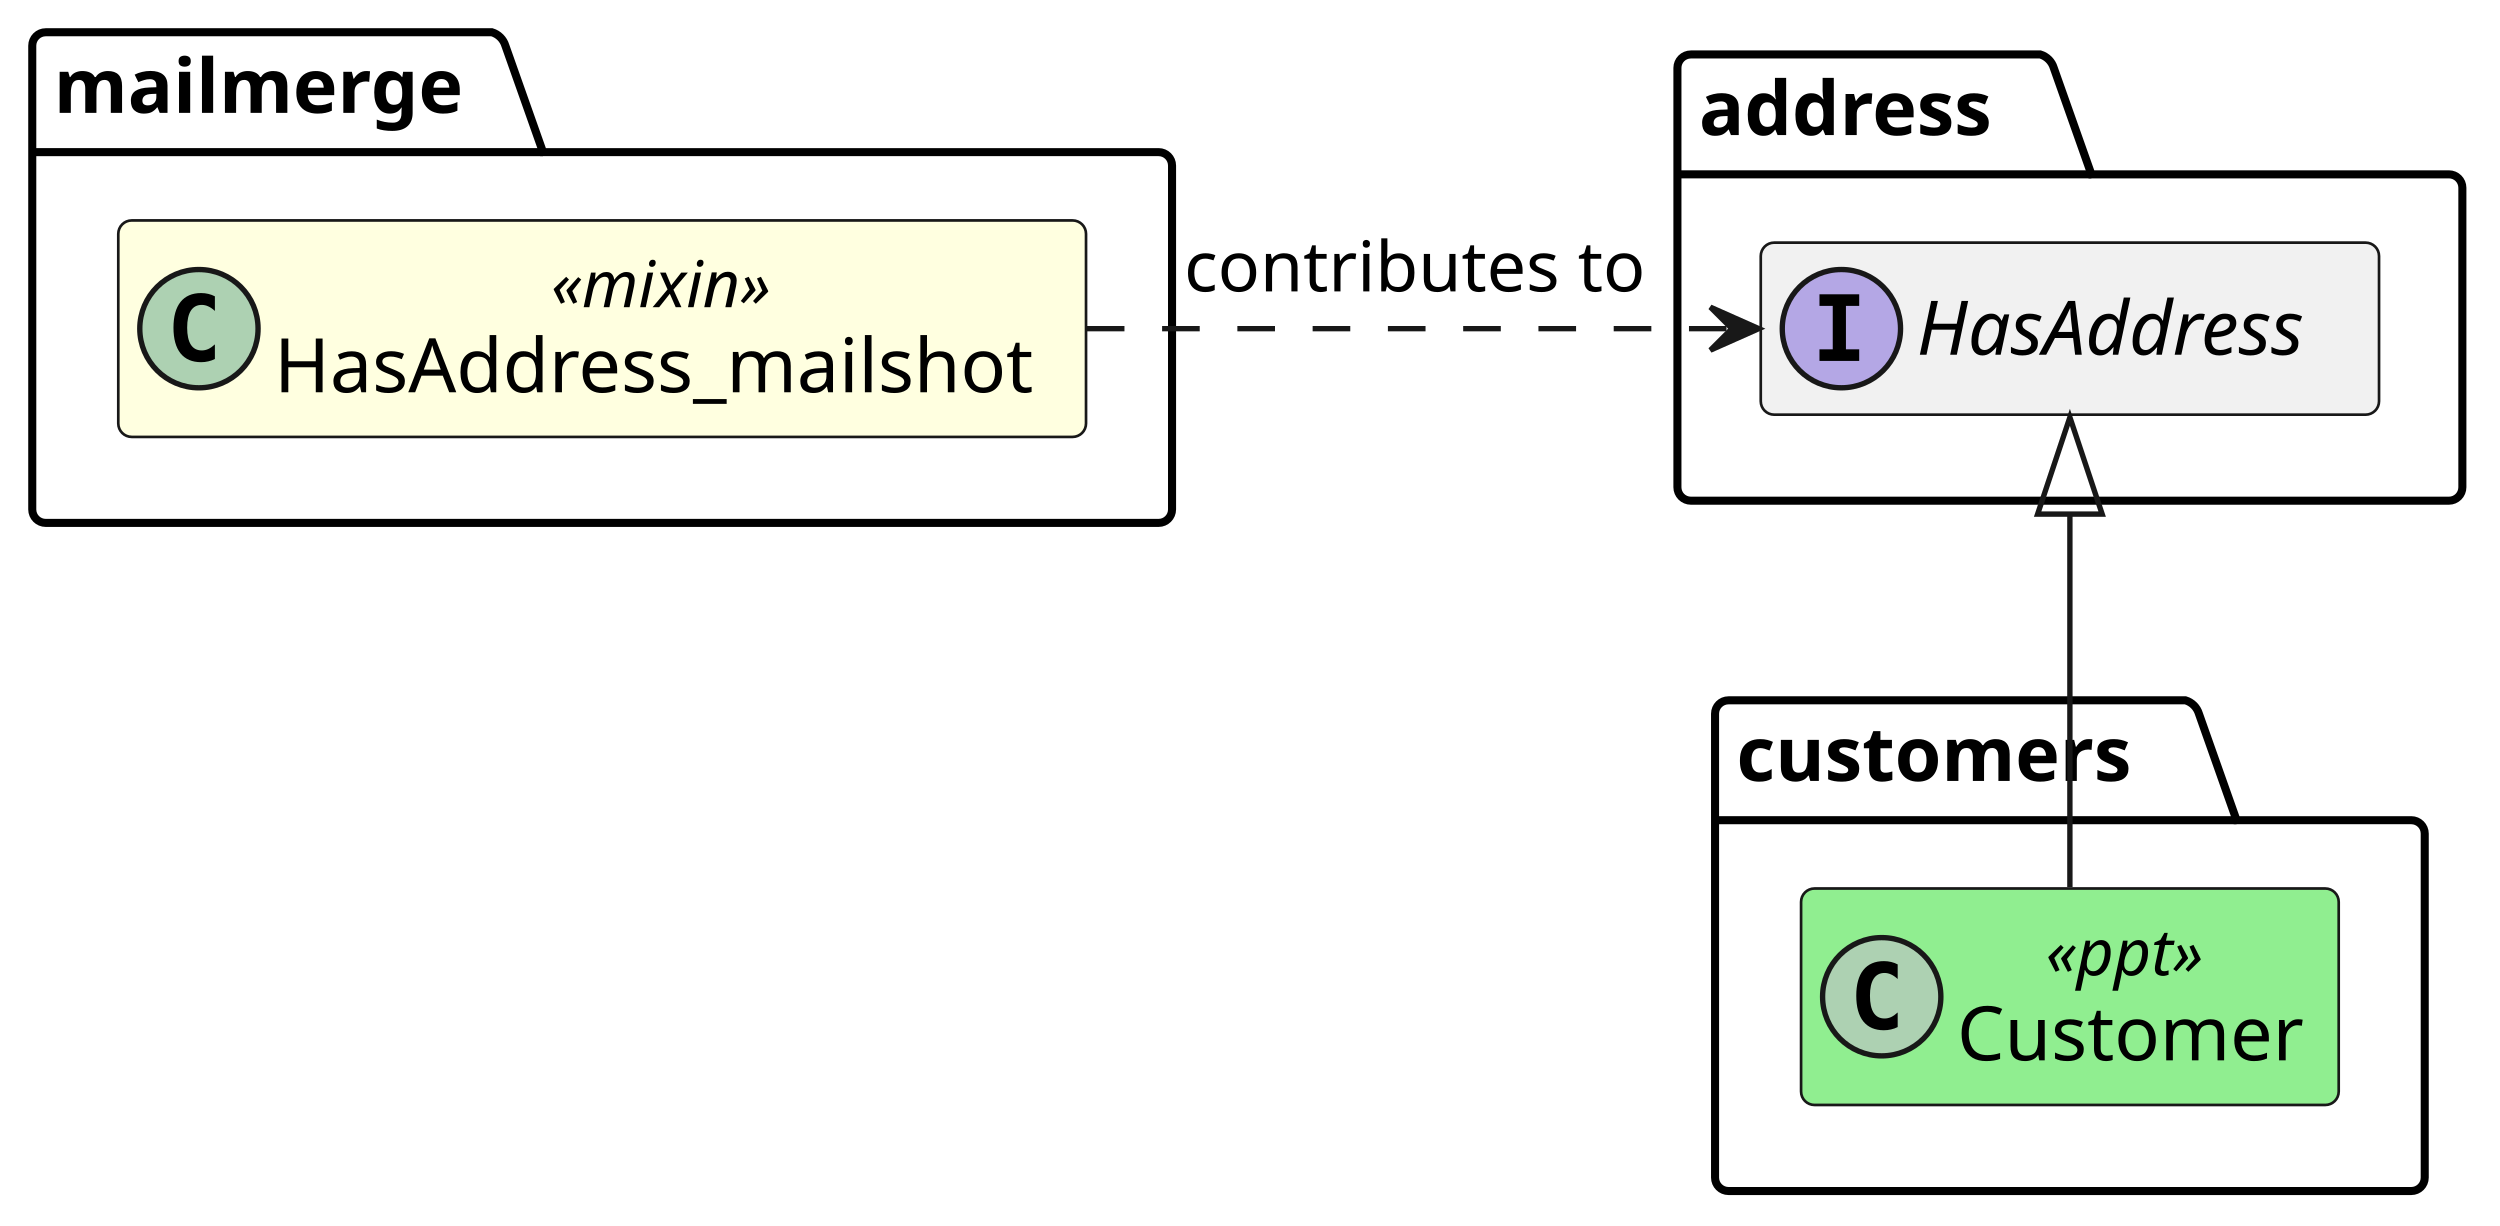
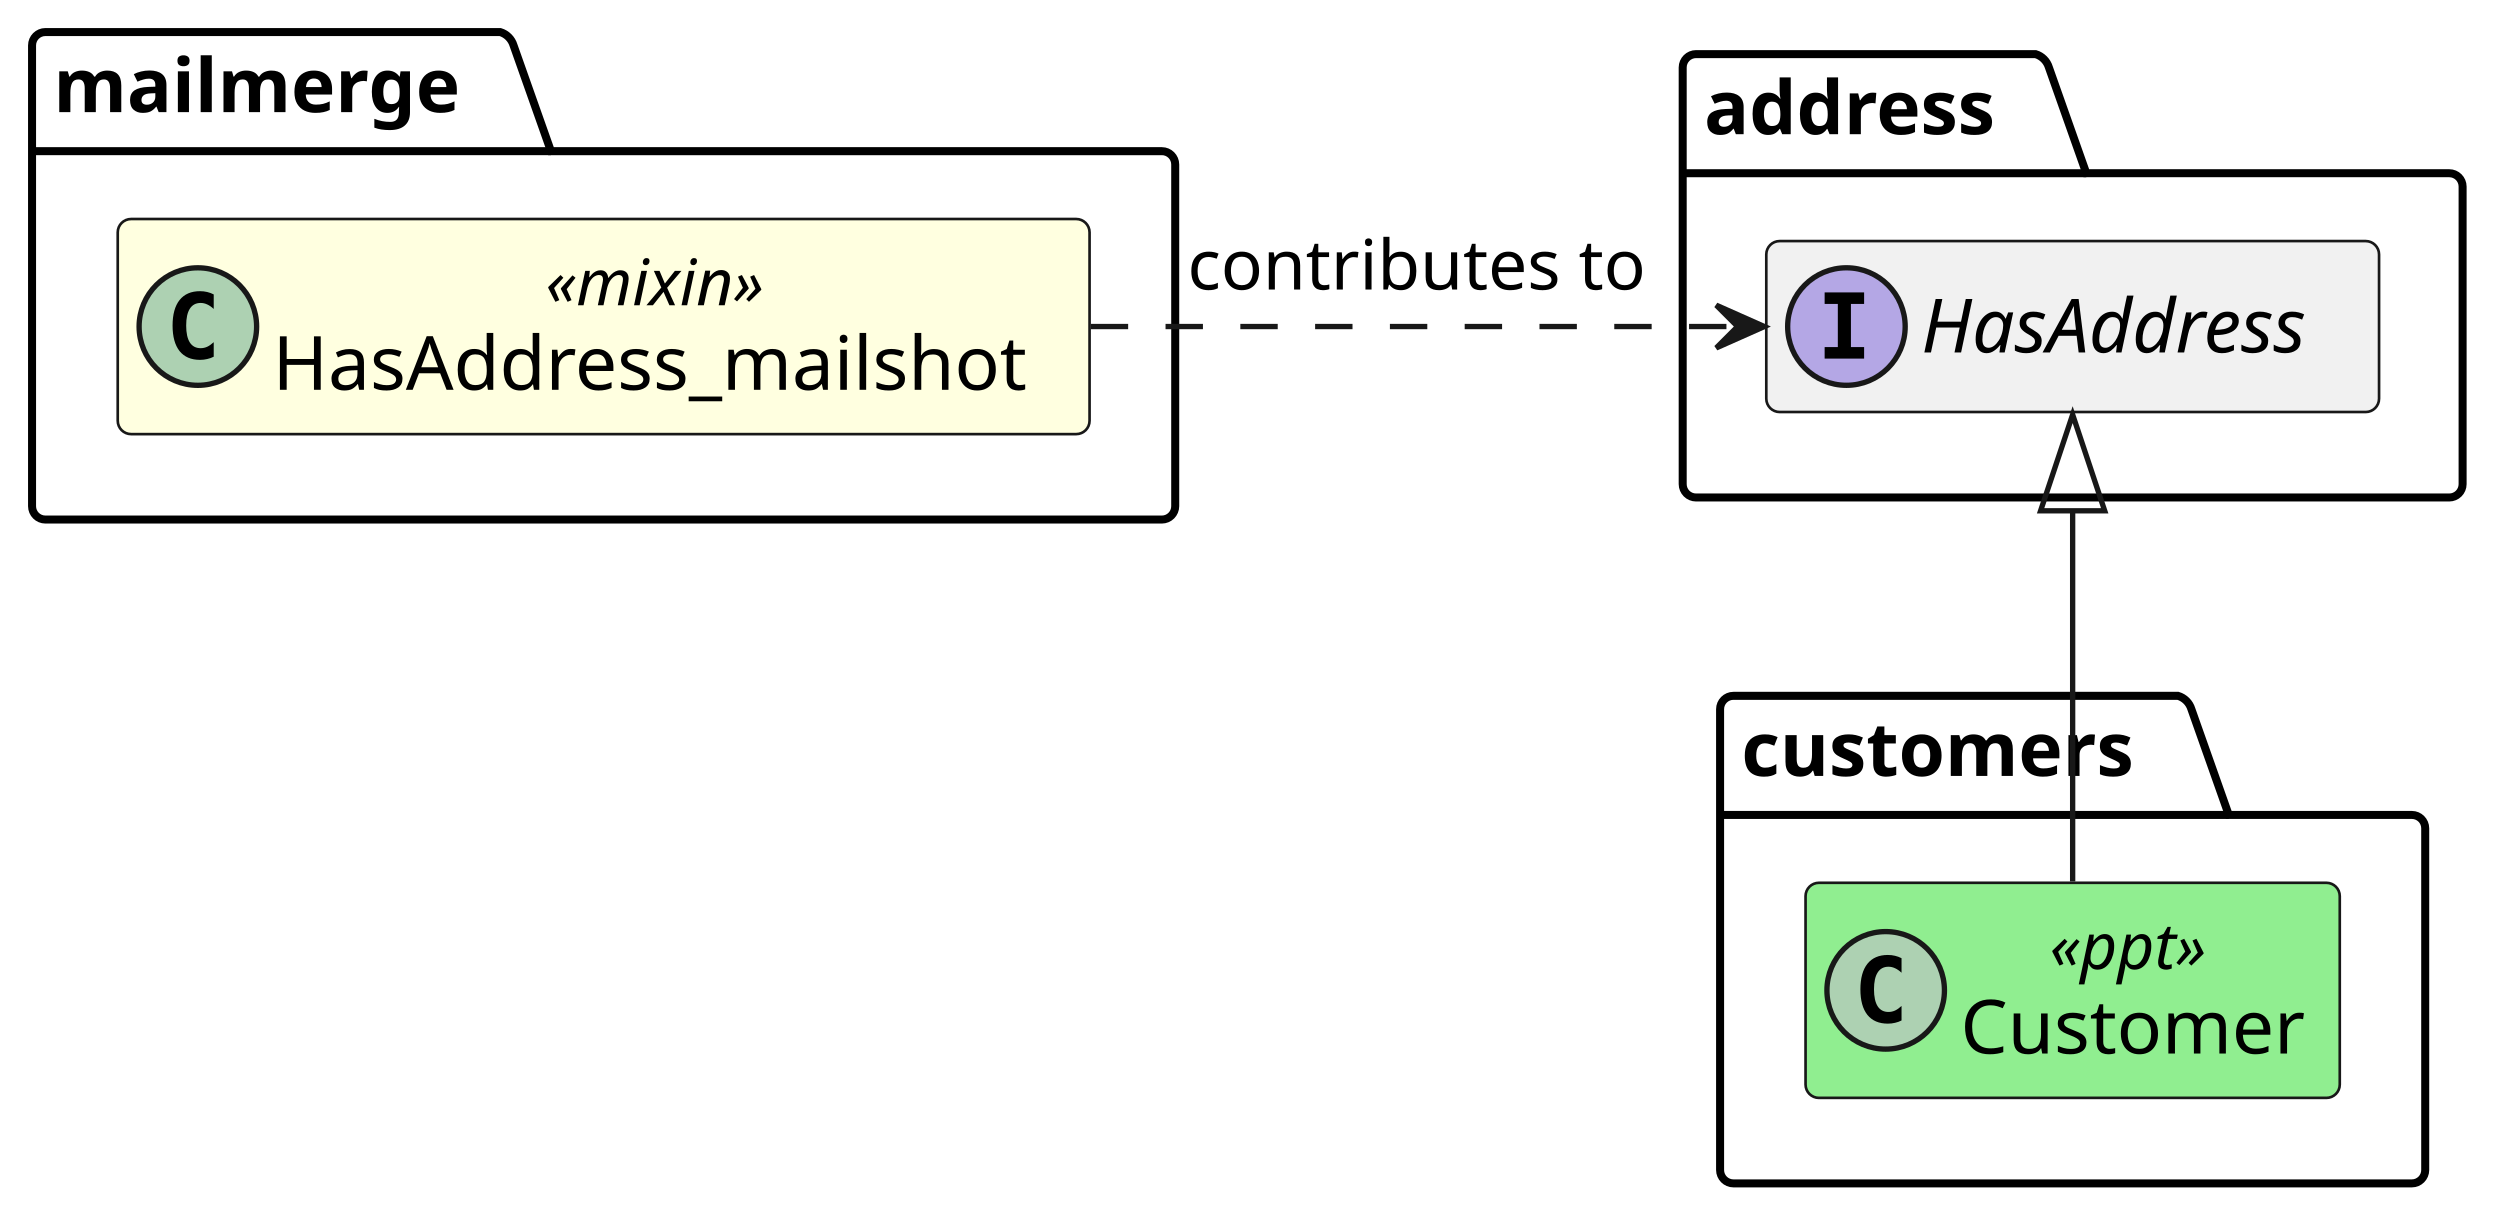
- <svg xmlns="http://www.w3.org/2000/svg" contentStyleType="text/css" height="228px" preserveAspectRatio="none" style="width:465px;height:228px;background:#FFFFFF;" version="1.1" viewBox="0 0 465 228" width="465px" zoomAndPan="magnify">
+ <svg xmlns="http://www.w3.org/2000/svg" contentStyleType="text/css" data-diagram-type="CLASS" height="228px" preserveAspectRatio="none" style="width:468px;height:228px;background:#FFFFFF;" version="1.1" viewBox="0 0 468 228" width="468px" zoomAndPan="magnify">
  <defs />
  <g>
-     <g id="cluster_mailmerge">
-       <path d="M8.5,6 L91.5,6 A3.75,3.75 0 0 1 94,8.5 L101,28.297 L215.5,28.297 A2.5,2.5 0 0 1 218,30.797 L218,94.76 A2.5,2.5 0 0 1 215.5,97.26 L8.5,97.26 A2.5,2.5 0 0 1 6,94.76 L6,8.5 A2.5,2.5 0 0 1 8.5,6 " fill="none" style="stroke:#000000;stroke-width:1.5;" />
-       <line style="stroke:#000000;stroke-width:1.5;" x1="6" x2="101" y1="28.297" y2="28.297" />
-       <text fill="#000000" font-family="sans-serif" font-size="14" font-weight="bold" lengthAdjust="spacing" textLength="82" x="10" y="20.995">mailmerge</text>
+     <g class="cluster" data-entity="mailmerge" data-source-line="19" data-uid="ent0002" id="cluster_mailmerge">
+       <path d="M8.5,6 L93.637,6 A3.75,3.75 0 0 1 96.137,8.5 L103.137,28.297 L217.5,28.297 A2.5,2.5 0 0 1 220,30.797 L220,94.76 A2.5,2.5 0 0 1 217.5,97.26 L8.5,97.26 A2.5,2.5 0 0 1 6,94.76 L6,8.5 A2.5,2.5 0 0 1 8.5,6" fill="none" style="stroke:#000000;stroke-width:1.5;" />
+       <line style="stroke:#000000;stroke-width:1.5;" x1="6" x2="103.137" y1="28.297" y2="28.297" />
+       <text fill="#000000" font-family="sans-serif" font-size="14" font-weight="bold" lengthAdjust="spacing" textLength="84.137" x="10" y="20.995">mailmerge</text>
    </g>
-     <g id="cluster_address">
-       <path d="M314.5,10.13 L379.5,10.13 A3.75,3.75 0 0 1 382,12.63 L389,32.427 L455.5,32.427 A2.5,2.5 0 0 1 458,34.927 L458,90.63 A2.5,2.5 0 0 1 455.5,93.13 L314.5,93.13 A2.5,2.5 0 0 1 312,90.63 L312,12.63 A2.5,2.5 0 0 1 314.5,10.13 " fill="none" style="stroke:#000000;stroke-width:1.5;" />
-       <line style="stroke:#000000;stroke-width:1.5;" x1="312" x2="389" y1="32.427" y2="32.427" />
-       <text fill="#000000" font-family="sans-serif" font-size="14" font-weight="bold" lengthAdjust="spacing" textLength="64" x="316" y="25.125">address</text>
+     <g class="cluster" data-entity="address" data-source-line="23" data-uid="ent0004" id="cluster_address">
+       <path d="M317.5,10.13 L381.056,10.13 A3.75,3.75 0 0 1 383.556,12.63 L390.556,32.427 L458.5,32.427 A2.5,2.5 0 0 1 461,34.927 L461,90.63 A2.5,2.5 0 0 1 458.5,93.13 L317.5,93.13 A2.5,2.5 0 0 1 315,90.63 L315,12.63 A2.5,2.5 0 0 1 317.5,10.13" fill="none" style="stroke:#000000;stroke-width:1.5;" />
+       <line style="stroke:#000000;stroke-width:1.5;" x1="315" x2="390.556" y1="32.427" y2="32.427" />
+       <text fill="#000000" font-family="sans-serif" font-size="14" font-weight="bold" lengthAdjust="spacing" textLength="62.556" x="319" y="25.125">address</text>
    </g>
-     <g id="cluster_customers">
-       <path d="M321.5,130.26 L406.5,130.26 A3.75,3.75 0 0 1 409,132.76 L416,152.557 L448.5,152.557 A2.5,2.5 0 0 1 451,155.057 L451,219.03 A2.5,2.5 0 0 1 448.5,221.53 L321.5,221.53 A2.5,2.5 0 0 1 319,219.03 L319,132.76 A2.5,2.5 0 0 1 321.5,130.26 " fill="none" style="stroke:#000000;stroke-width:1.5;" />
-       <line style="stroke:#000000;stroke-width:1.5;" x1="319" x2="416" y1="152.557" y2="152.557" />
-       <text fill="#000000" font-family="sans-serif" font-size="14" font-weight="bold" lengthAdjust="spacing" textLength="84" x="323" y="145.255">customers</text>
+     <g class="cluster" data-entity="customers" data-source-line="27" data-uid="ent0006" id="cluster_customers">
+       <path d="M324.5,130.26 L407.729,130.26 A3.75,3.75 0 0 1 410.229,132.76 L417.229,152.557 L451.5,152.557 A2.5,2.5 0 0 1 454,155.057 L454,219.03 A2.5,2.5 0 0 1 451.5,221.53 L324.5,221.53 A2.5,2.5 0 0 1 322,219.03 L322,132.76 A2.5,2.5 0 0 1 324.5,130.26" fill="none" style="stroke:#000000;stroke-width:1.5;" />
+       <line style="stroke:#000000;stroke-width:1.5;" x1="322" x2="417.229" y1="152.557" y2="152.557" />
+       <text fill="#000000" font-family="sans-serif" font-size="14" font-weight="bold" lengthAdjust="spacing" textLength="82.23" x="326" y="145.255">customers</text>
    </g>
-     <g id="elem_HasAddress_mailshot">
-       <rect codeLine="20" fill="#FFFFE0" height="40.266" id="HasAddress_mailshot" rx="2.5" ry="2.5" style="stroke:#181818;stroke-width:0.5;" width="180" x="22" y="41" />
-       <ellipse cx="37" cy="61.133" fill="#ADD1B2" rx="11" ry="11" style="stroke:#181818;stroke-width:1.0;" />
-       <path d="M39.969,66.773 Q39.391,67.07 38.75,67.211 Q38.109,67.367 37.406,67.367 Q34.906,67.367 33.578,65.727 Q32.266,64.07 32.266,60.945 Q32.266,57.82 33.578,56.164 Q34.906,54.508 37.406,54.508 Q38.109,54.508 38.75,54.664 Q39.406,54.82 39.969,55.117 L39.969,57.836 Q39.344,57.258 38.75,56.992 Q38.156,56.711 37.531,56.711 Q36.188,56.711 35.5,57.789 Q34.812,58.852 34.812,60.945 Q34.812,63.039 35.5,64.117 Q36.188,65.18 37.531,65.18 Q38.156,65.18 38.75,64.914 Q39.344,64.633 39.969,64.055 L39.969,66.773 Z " fill="#000000" />
-       <text fill="#000000" font-family="sans-serif" font-size="12" font-style="italic" lengthAdjust="spacing" textLength="45" x="102.5" y="57.139">«mixin»</text>
-       <text fill="#000000" font-family="sans-serif" font-size="14" lengthAdjust="spacing" textLength="148" x="51" y="72.964">HasAddress_mailshot</text>
+     <g class="entity" data-entity="HasAddress_mailshot" data-source-line="20" data-uid="ent0003" id="entity_HasAddress_mailshot">
+       <rect fill="#FFFFE0" height="40.266" rx="2.5" ry="2.5" style="stroke:#181818;stroke-width:0.5;" width="181.926" x="22.04" y="41" />
+       <ellipse cx="37.04" cy="61.133" fill="#ADD1B2" rx="11" ry="11" style="stroke:#181818;stroke-width:1;" />
+       <path d="M40.009,66.773 Q39.431,67.07 38.79,67.211 Q38.149,67.367 37.446,67.367 Q34.946,67.367 33.618,65.727 Q32.306,64.07 32.306,60.945 Q32.306,57.82 33.618,56.164 Q34.946,54.508 37.446,54.508 Q38.149,54.508 38.79,54.664 Q39.446,54.82 40.009,55.117 L40.009,57.836 Q39.384,57.258 38.79,56.992 Q38.196,56.711 37.571,56.711 Q36.227,56.711 35.54,57.789 Q34.852,58.852 34.852,60.945 Q34.852,63.039 35.54,64.117 Q36.227,65.18 37.571,65.18 Q38.196,65.18 38.79,64.914 Q39.384,64.633 40.009,64.055 L40.009,66.773 Z " fill="#000000" />
+       <text fill="#000000" font-family="sans-serif" font-size="12" font-style="italic" lengthAdjust="spacing" textLength="47.748" x="102.129" y="57.139">«mixin»</text>
+       <text fill="#000000" font-family="sans-serif" font-size="14" lengthAdjust="spacing" textLength="149.926" x="51.04" y="72.964">HasAddress_mailshot</text>
    </g>
-     <g id="elem_HasAddress">
-       <rect codeLine="24" fill="#F1F1F1" height="32" id="HasAddress" rx="2.5" ry="2.5" style="stroke:#181818;stroke-width:0.5;" width="115" x="327.5" y="45.13" />
-       <ellipse cx="342.5" cy="61.13" fill="#B4A7E5" rx="11" ry="11" style="stroke:#181818;stroke-width:1.0;" />
-       <path d="M338.422,56.896 L338.422,54.739 L345.812,54.739 L345.812,56.896 L343.344,56.896 L343.344,64.974 L345.812,64.974 L345.812,67.13 L338.422,67.13 L338.422,64.974 L340.891,64.974 L340.891,56.896 L338.422,56.896 Z " fill="#000000" />
-       <text fill="#000000" font-family="sans-serif" font-size="14" font-style="italic" lengthAdjust="spacing" textLength="83" x="356.5" y="65.977">HasAddress</text>
+     <g class="entity" data-entity="HasAddress" data-source-line="24" data-uid="ent0005" id="entity_HasAddress">
+       <rect fill="#F1F1F1" height="32" rx="2.5" ry="2.5" style="stroke:#181818;stroke-width:0.5;" width="114.708" x="330.65" y="45.13" />
+       <ellipse cx="345.65" cy="61.13" fill="#B4A7E5" rx="11" ry="11" style="stroke:#181818;stroke-width:1;" />
+       <path d="M341.572,56.896 L341.572,54.739 L348.962,54.739 L348.962,56.896 L346.494,56.896 L346.494,64.974 L348.962,64.974 L348.962,67.13 L341.572,67.13 L341.572,64.974 L344.041,64.974 L344.041,56.896 L341.572,56.896 Z " fill="#000000" />
+       <text fill="#000000" font-family="sans-serif" font-size="14" font-style="italic" lengthAdjust="spacing" textLength="82.708" x="359.65" y="65.977">HasAddress</text>
    </g>
-     <g id="elem_Customer">
-       <rect codeLine="28" fill="#90EE90" height="40.266" id="Customer" rx="2.5" ry="2.5" style="stroke:#181818;stroke-width:0.5;" width="100" x="335" y="165.26" />
-       <ellipse cx="350" cy="185.393" fill="#ADD1B2" rx="11" ry="11" style="stroke:#181818;stroke-width:1.0;" />
-       <path d="M352.969,191.033 Q352.391,191.33 351.75,191.471 Q351.109,191.627 350.406,191.627 Q347.906,191.627 346.578,189.987 Q345.266,188.33 345.266,185.205 Q345.266,182.08 346.578,180.424 Q347.906,178.768 350.406,178.768 Q351.109,178.768 351.75,178.924 Q352.406,179.08 352.969,179.377 L352.969,182.096 Q352.344,181.518 351.75,181.252 Q351.156,180.971 350.531,180.971 Q349.188,180.971 348.5,182.049 Q347.812,183.112 347.812,185.205 Q347.812,187.299 348.5,188.377 Q349.188,189.44 350.531,189.44 Q351.156,189.44 351.75,189.174 Q352.344,188.893 352.969,188.315 L352.969,191.033 Z " fill="#000000" />
-       <text fill="#000000" font-family="sans-serif" font-size="12" font-style="italic" lengthAdjust="spacing" textLength="35" x="380.5" y="181.399">«ppt»</text>
-       <text fill="#000000" font-family="sans-serif" font-size="14" lengthAdjust="spacing" textLength="68" x="364" y="197.224">Customer</text>
+     <g class="entity" data-entity="Customer" data-source-line="28" data-uid="ent0007" id="entity_Customer">
+       <rect fill="#90EE90" height="40.266" rx="2.5" ry="2.5" style="stroke:#181818;stroke-width:0.5;" width="100.004" x="338" y="165.26" />
+       <ellipse cx="353" cy="185.393" fill="#ADD1B2" rx="11" ry="11" style="stroke:#181818;stroke-width:1;" />
+       <path d="M355.969,191.033 Q355.391,191.33 354.75,191.471 Q354.109,191.627 353.406,191.627 Q350.906,191.627 349.578,189.987 Q348.266,188.33 348.266,185.205 Q348.266,182.08 349.578,180.424 Q350.906,178.768 353.406,178.768 Q354.109,178.768 354.75,178.924 Q355.406,179.08 355.969,179.377 L355.969,182.096 Q355.344,181.518 354.75,181.252 Q354.156,180.971 353.531,180.971 Q352.188,180.971 351.5,182.049 Q350.812,183.112 350.812,185.205 Q350.812,187.299 351.5,188.377 Q352.188,189.44 353.531,189.44 Q354.156,189.44 354.75,189.174 Q355.344,188.893 355.969,188.315 L355.969,191.033 Z " fill="#000000" />
+       <text fill="#000000" font-family="sans-serif" font-size="12" font-style="italic" lengthAdjust="spacing" textLength="34.623" x="383.69" y="181.399">«ppt»</text>
+       <text fill="#000000" font-family="sans-serif" font-size="14" lengthAdjust="spacing" textLength="68.004" x="367" y="197.224">Customer</text>
    </g>
-     <g id="link_HasAddress_mailshot_HasAddress">
-       <path codeLine="30" d="M202.15,61.13 C243.3,61.13 284.84,61.13 321.13,61.13 " fill="none" id="HasAddress_mailshot-to-HasAddress" style="stroke:#181818;stroke-width:1.0;stroke-dasharray:7.0,7.0;" />
-       <polygon fill="#181818" points="327.13,61.13,318.13,57.13,322.13,61.13,318.13,65.13,327.13,61.13" style="stroke:#181818;stroke-width:1.0;" />
-       <text fill="#000000" font-family="sans-serif" font-size="13" lengthAdjust="spacing" textLength="89" x="220.25" y="54.197">contributes to</text>
+     <g class="link" data-entity-1="HasAddress_mailshot" data-entity-2="HasAddress" data-source-line="30" data-uid="lnk8" id="link_HasAddress_mailshot_HasAddress">
+       <path codeLine="30" d="M204.19,61.13 C245.78,61.13 287.77,61.13 324.28,61.13" fill="none" id="HasAddress_mailshot-to-HasAddress" style="stroke:#181818;stroke-width:1;stroke-dasharray:7.0,7.0;" />
+       <polygon fill="#181818" points="330.28,61.13,321.28,57.13,325.28,61.13,321.28,65.13,330.28,61.13" style="stroke:#181818;stroke-width:1;" />
+       <text fill="#000000" font-family="sans-serif" font-size="13" lengthAdjust="spacing" textLength="90.936" x="222.3" y="54.197">contributes to</text>
    </g>
-     <g id="link_HasAddress_Customer">
-       <path codeLine="31" d="M385,95.62 C385,117.85 385,140.8 385,165.01 " fill="none" id="HasAddress-backto-Customer" style="stroke:#181818;stroke-width:1.0;" />
-       <polygon fill="none" points="385,77.62,379,95.62,391,95.62,385,77.62" style="stroke:#181818;stroke-width:1.0;" />
+     <g class="link" data-entity-1="HasAddress" data-entity-2="Customer" data-source-line="31" data-uid="lnk10" id="link_HasAddress_Customer">
+       <path codeLine="31" d="M388,95.62 C388,117.85 388,140.8 388,165.01" fill="none" id="HasAddress-backto-Customer" style="stroke:#181818;stroke-width:1;" />
+       <polygon fill="none" points="388,77.62,382,95.62,394,95.62,388,77.62" style="stroke:#181818;stroke-width:1;" />
    </g>
  </g>
</svg>
